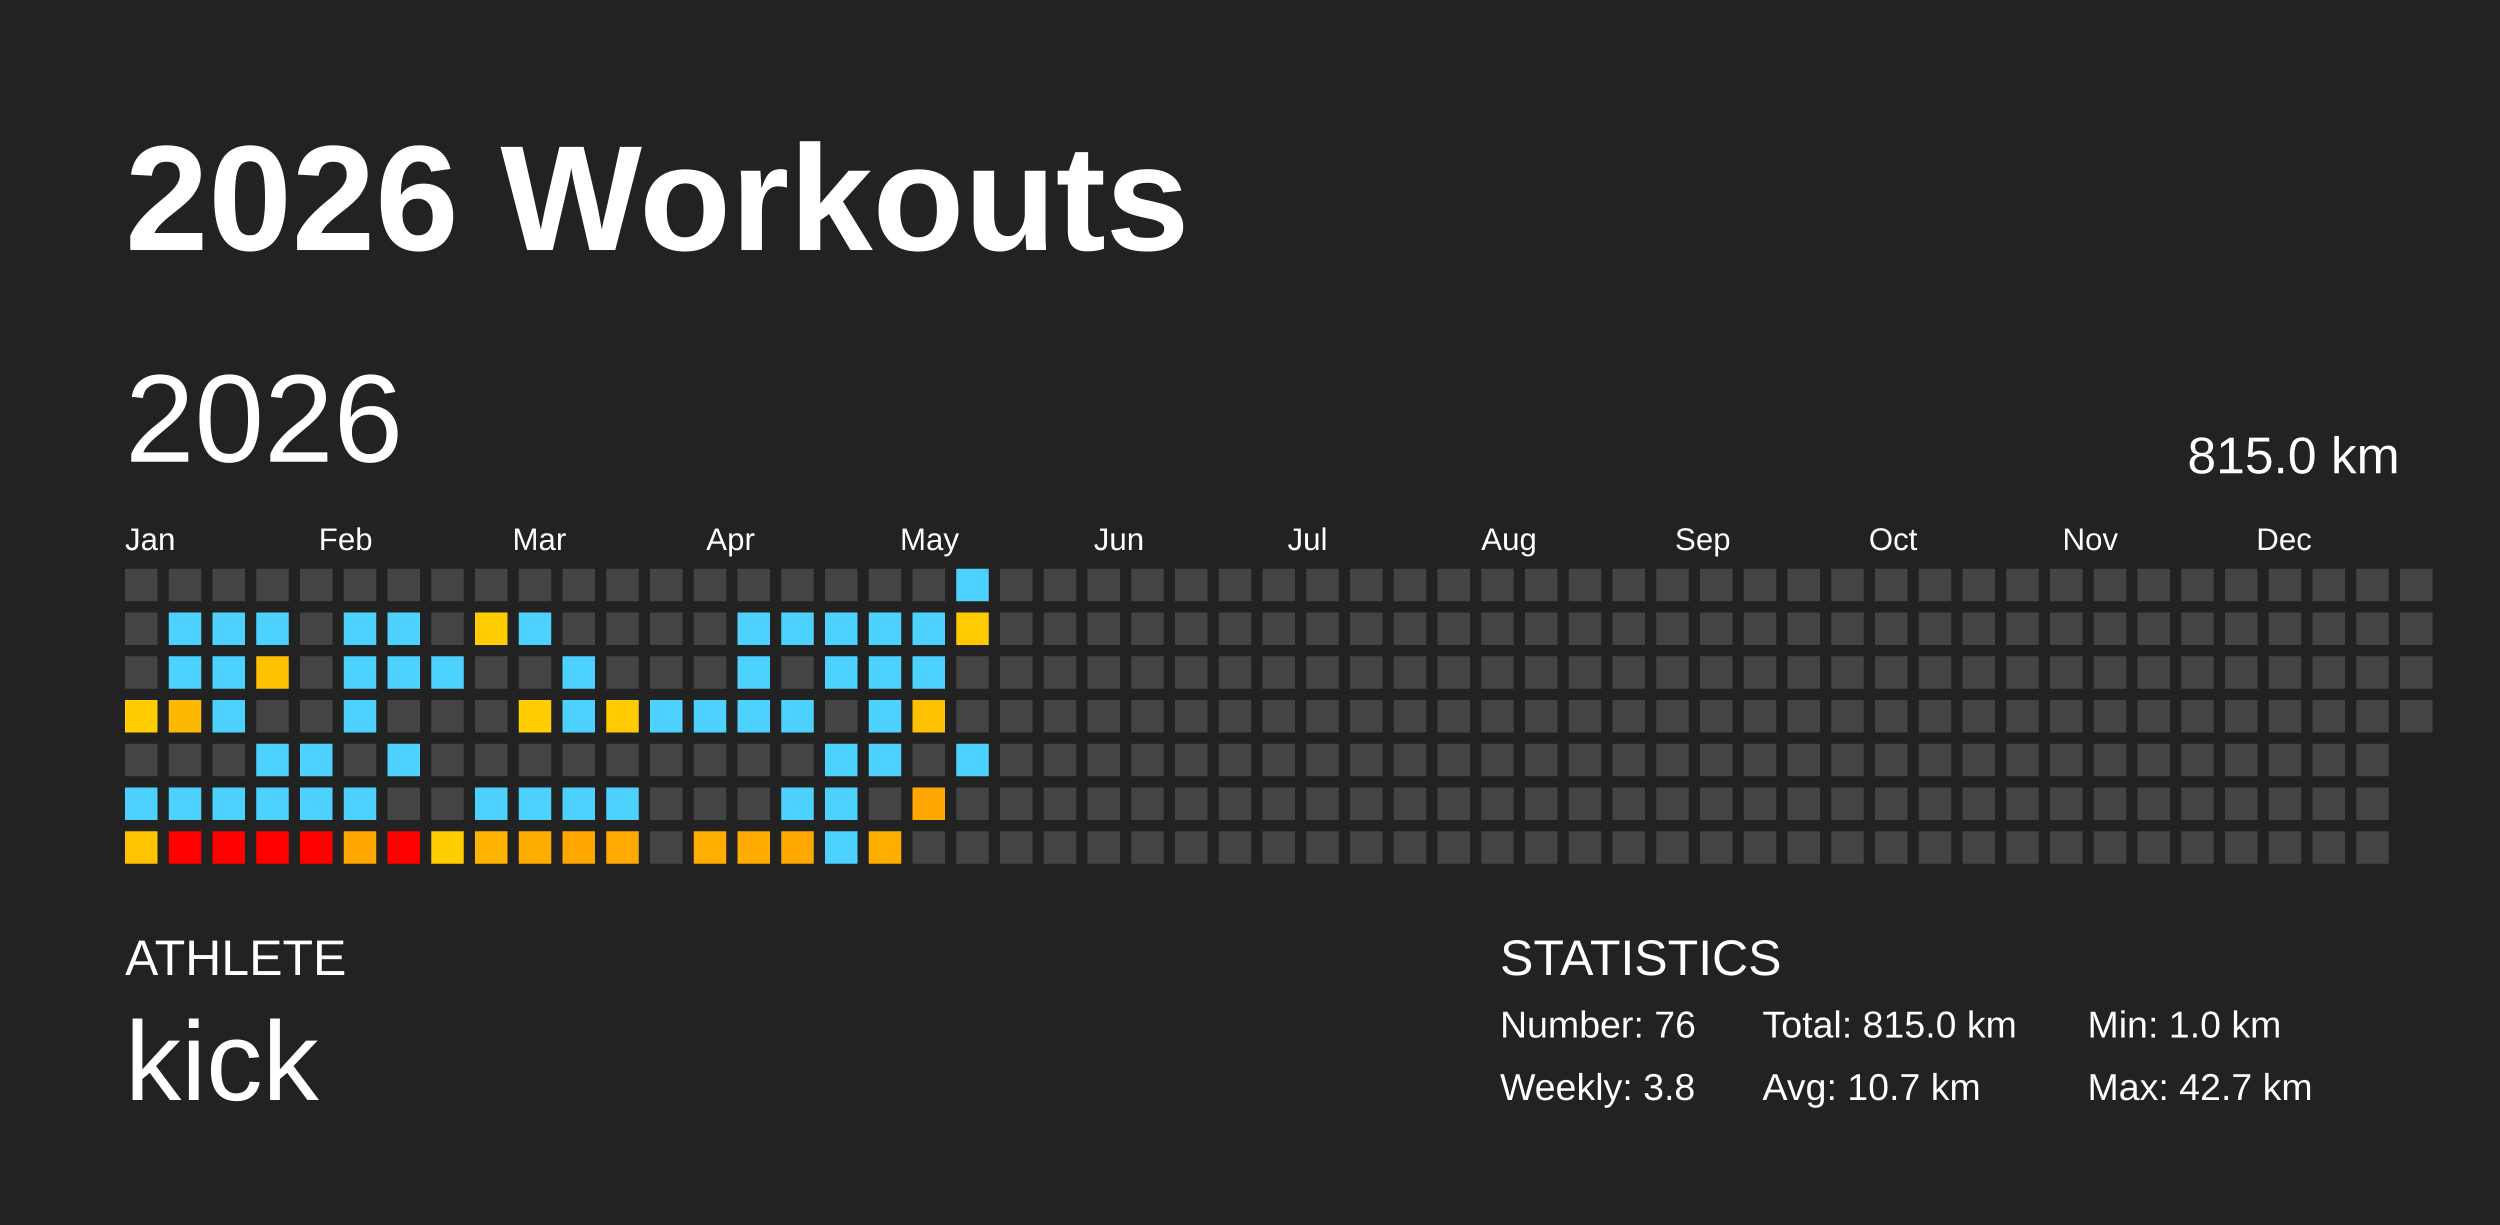
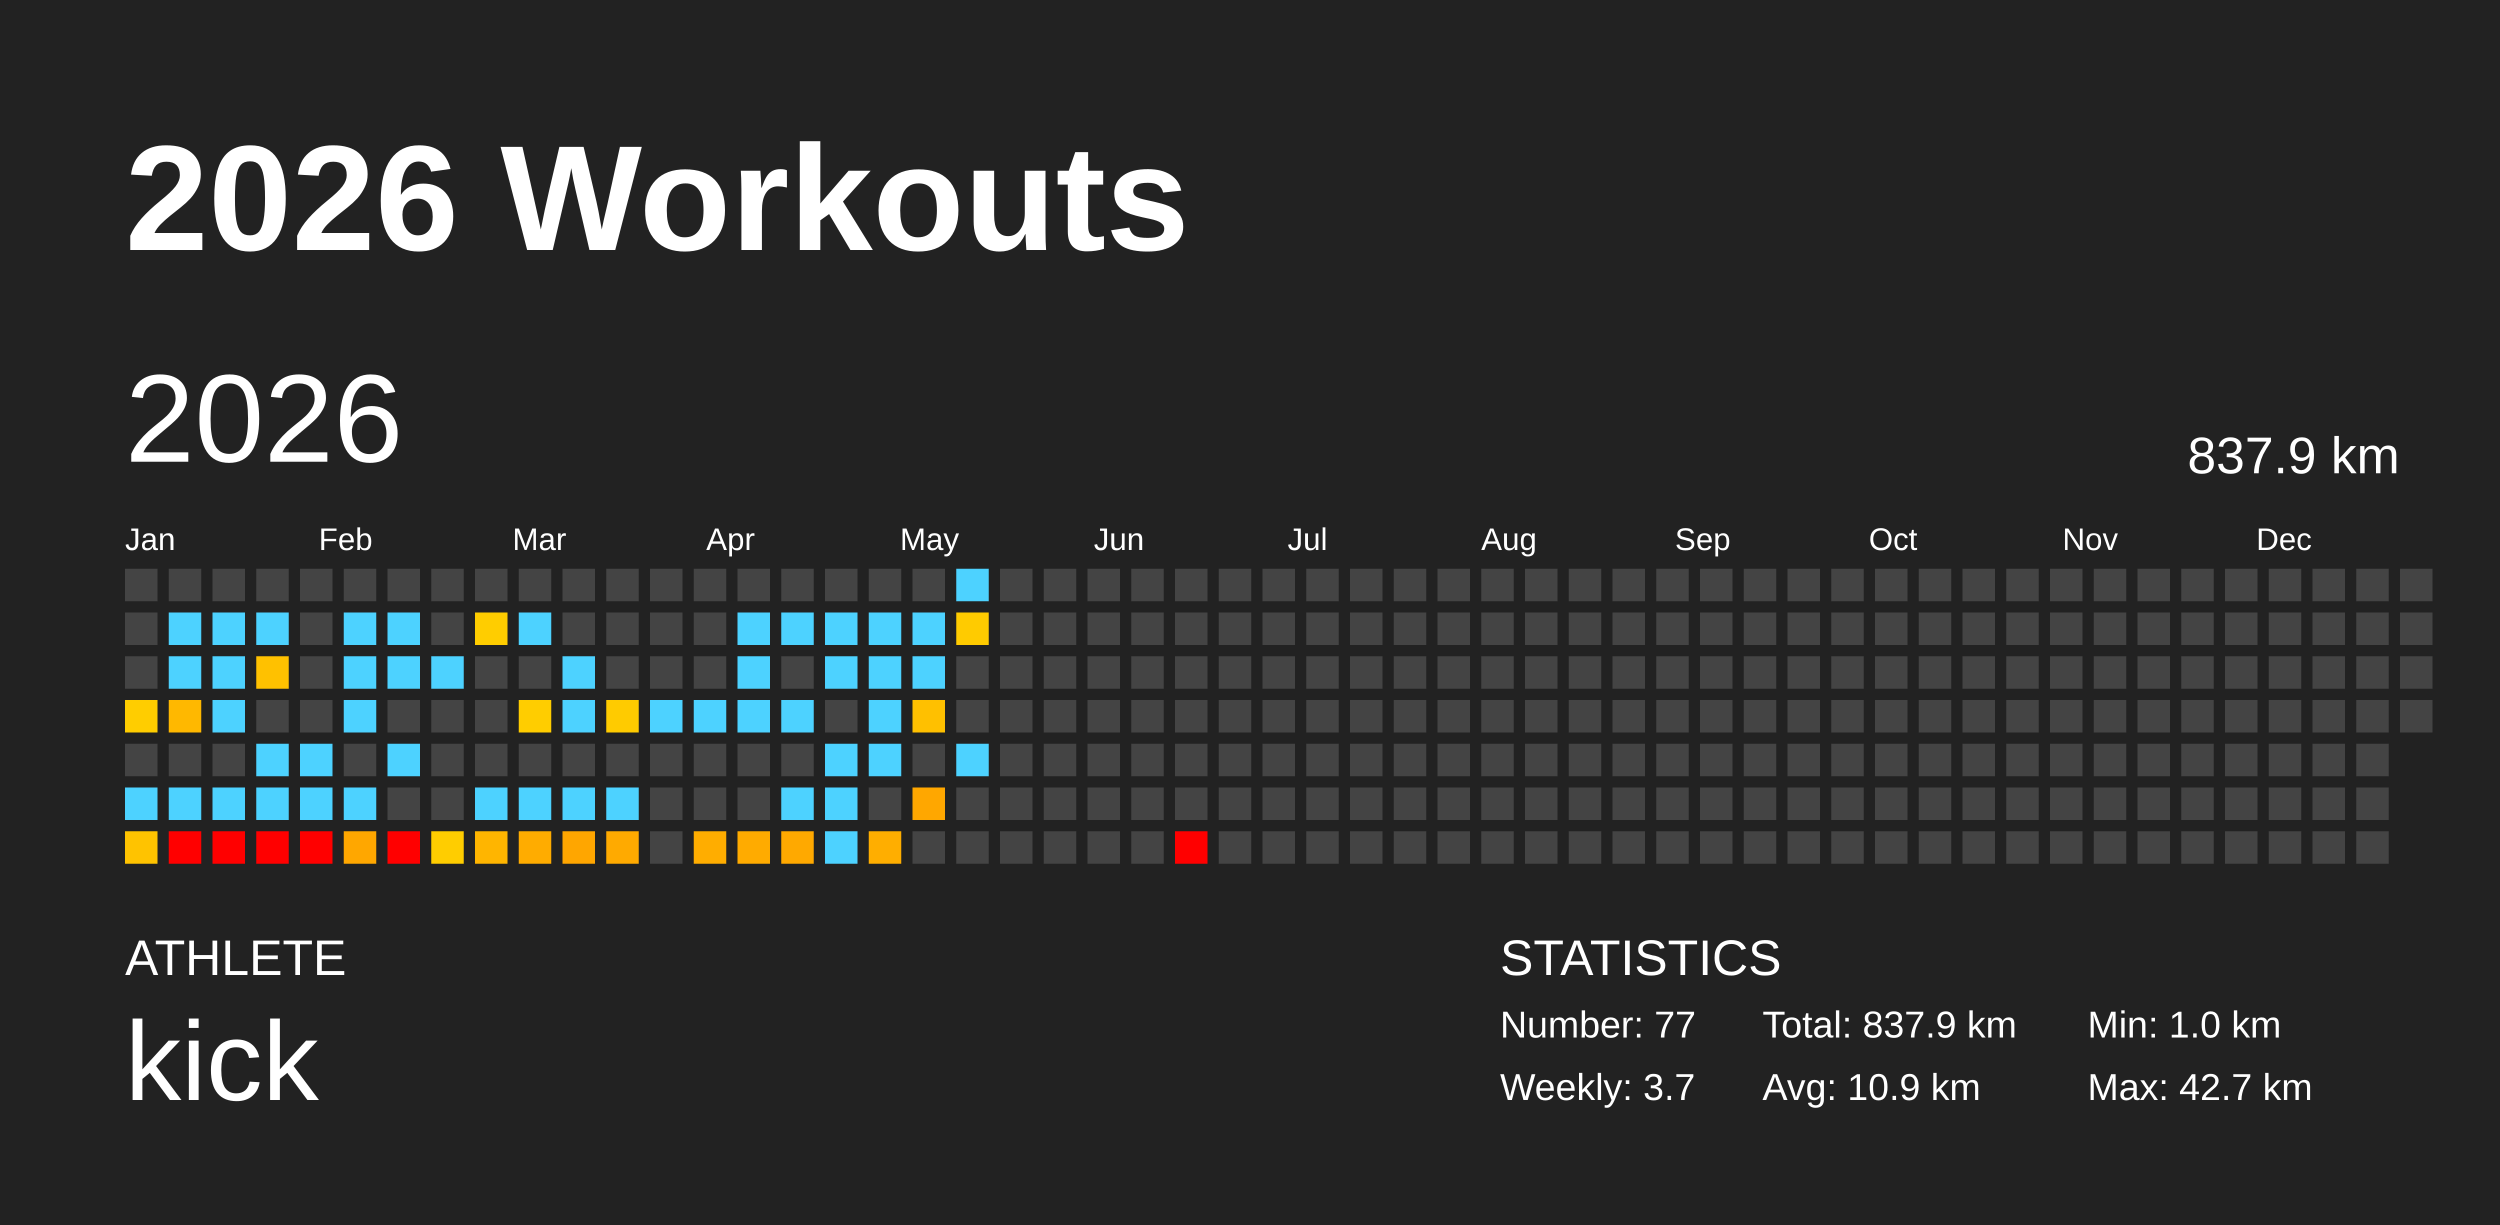
<svg xmlns="http://www.w3.org/2000/svg" baseProfile="full" height="98mm" version="1.1" viewBox="0,0,200,98" width="200mm">
  <defs />
  <rect fill="#222222" height="98" width="200" x="0" y="0" />
  <text fill="#FFFFFF" style="font-size:12px; font-family:Arial; font-weight:bold;" x="10" y="20">2026 Workouts</text>
  <text fill="#FFFFFF" style="font-size:4px; font-family:Arial" x="10" y="78">ATHLETE</text>
  <text fill="#FFFFFF" style="font-size:9px; font-family:Arial" x="10" y="88">kick</text>
  <text fill="#FFFFFF" style="font-size:4px; font-family:Arial" x="120" y="78">STATISTICS</text>
-   <text fill="#FFFFFF" style="font-size:3px; font-family:Arial" x="120" y="83">Number: 76</text>
-   <text fill="#FFFFFF" style="font-size:3px; font-family:Arial" x="120" y="88">Weekly: 3.8</text>
-   <text fill="#FFFFFF" style="font-size:3px; font-family:Arial" x="141" y="83">Total: 815.0 km</text>
-   <text fill="#FFFFFF" style="font-size:3px; font-family:Arial" x="141" y="88">Avg: 10.7 km</text>
+   <text fill="#FFFFFF" style="font-size:3px; font-family:Arial" x="120" y="83">Number: 77</text>
+   <text fill="#FFFFFF" style="font-size:3px; font-family:Arial" x="120" y="88">Weekly: 3.7</text>
+   <text fill="#FFFFFF" style="font-size:3px; font-family:Arial" x="141" y="83">Total: 837.9 km</text>
+   <text fill="#FFFFFF" style="font-size:3px; font-family:Arial" x="141" y="88">Avg: 10.9 km</text>
  <text fill="#FFFFFF" style="font-size:3px; font-family:Arial" x="167" y="83">Min: 1.0 km</text>
  <text fill="#FFFFFF" style="font-size:3px; font-family:Arial" x="167" y="88">Max: 42.7 km</text>
  <text dominant-baseline="hanging" fill="#FFFFFF" style="font-size:10.0px; font-family:Arial;" x="10" y="30">2026</text>
-   <text dominant-baseline="hanging" fill="#FFFFFF" style="font-size:4.125px; font-family:Arial;" x="175" y="35">815.0 km</text>
+   <text dominant-baseline="hanging" fill="#FFFFFF" style="font-size:4.125px; font-family:Arial;" x="175" y="35">837.9 km</text>
  <text fill="#FFFFFF" style="font-size:2.5px; font-family:Arial" x="10.0" y="44">Jan</text>
  <text fill="#FFFFFF" style="font-size:2.5px; font-family:Arial" x="25.5" y="44">Feb</text>
  <text fill="#FFFFFF" style="font-size:2.5px; font-family:Arial" x="41.0" y="44">Mar</text>
  <text fill="#FFFFFF" style="font-size:2.5px; font-family:Arial" x="56.5" y="44">Apr</text>
  <text fill="#FFFFFF" style="font-size:2.5px; font-family:Arial" x="72.0" y="44">May</text>
  <text fill="#FFFFFF" style="font-size:2.5px; font-family:Arial" x="87.5" y="44">Jun</text>
  <text fill="#FFFFFF" style="font-size:2.5px; font-family:Arial" x="103.0" y="44">Jul</text>
  <text fill="#FFFFFF" style="font-size:2.5px; font-family:Arial" x="118.5" y="44">Aug</text>
  <text fill="#FFFFFF" style="font-size:2.5px; font-family:Arial" x="134.0" y="44">Sep</text>
  <text fill="#FFFFFF" style="font-size:2.5px; font-family:Arial" x="149.5" y="44">Oct</text>
  <text fill="#FFFFFF" style="font-size:2.5px; font-family:Arial" x="165.0" y="44">Nov</text>
  <text fill="#FFFFFF" style="font-size:2.5px; font-family:Arial" x="180.5" y="44">Dec</text>
  <rect fill="#444444" height="2.6" width="2.6" x="10.0" y="45.5" />
  <rect fill="#444444" height="2.6" width="2.6" x="10.0" y="49.0" />
  <rect fill="#444444" height="2.6" width="2.6" x="10.0" y="52.5" />
  <rect fill="#ffcd00" height="2.6" width="2.6" x="10.0" y="56.0" />
  <rect fill="#444444" height="2.6" width="2.6" x="10.0" y="59.5" />
  <rect fill="#4dd2ff" height="2.6" width="2.6" x="10.0" y="63.0" />
  <rect fill="#ffc300" height="2.6" width="2.6" x="10.0" y="66.5" />
  <rect fill="#444444" height="2.6" width="2.6" x="13.5" y="45.5" />
  <rect fill="#4dd2ff" height="2.6" width="2.6" x="13.5" y="49.0" />
  <rect fill="#4dd2ff" height="2.6" width="2.6" x="13.5" y="52.5" />
  <rect fill="#ffb800" height="2.6" width="2.6" x="13.5" y="56.0" />
  <rect fill="#444444" height="2.6" width="2.6" x="13.5" y="59.5" />
  <rect fill="#4dd2ff" height="2.6" width="2.6" x="13.5" y="63.0" />
  <rect fill="red" height="2.6" width="2.6" x="13.5" y="66.5" />
  <rect fill="#444444" height="2.6" width="2.6" x="17.0" y="45.5" />
  <rect fill="#4dd2ff" height="2.6" width="2.6" x="17.0" y="49.0" />
  <rect fill="#4dd2ff" height="2.6" width="2.6" x="17.0" y="52.5" />
  <rect fill="#4dd2ff" height="2.6" width="2.6" x="17.0" y="56.0" />
  <rect fill="#444444" height="2.6" width="2.6" x="17.0" y="59.5" />
  <rect fill="#4dd2ff" height="2.6" width="2.6" x="17.0" y="63.0" />
  <rect fill="red" height="2.6" width="2.6" x="17.0" y="66.5" />
  <rect fill="#444444" height="2.6" width="2.6" x="20.5" y="45.5" />
  <rect fill="#4dd2ff" height="2.6" width="2.6" x="20.5" y="49.0" />
  <rect fill="#ffc100" height="2.6" width="2.6" x="20.5" y="52.5" />
  <rect fill="#444444" height="2.6" width="2.6" x="20.5" y="56.0" />
  <rect fill="#4dd2ff" height="2.6" width="2.6" x="20.5" y="59.5" />
  <rect fill="#4dd2ff" height="2.6" width="2.6" x="20.5" y="63.0" />
  <rect fill="red" height="2.6" width="2.6" x="20.5" y="66.5" />
  <rect fill="#444444" height="2.6" width="2.6" x="24.0" y="45.5" />
  <rect fill="#444444" height="2.6" width="2.6" x="24.0" y="49.0" />
  <rect fill="#444444" height="2.6" width="2.6" x="24.0" y="52.5" />
  <rect fill="#444444" height="2.6" width="2.6" x="24.0" y="56.0" />
  <rect fill="#4dd2ff" height="2.6" width="2.6" x="24.0" y="59.5" />
  <rect fill="#4dd2ff" height="2.6" width="2.6" x="24.0" y="63.0" />
  <rect fill="red" height="2.6" width="2.6" x="24.0" y="66.5" />
  <rect fill="#444444" height="2.6" width="2.6" x="27.5" y="45.5" />
  <rect fill="#4dd2ff" height="2.6" width="2.6" x="27.5" y="49.0" />
  <rect fill="#4dd2ff" height="2.6" width="2.6" x="27.5" y="52.5" />
  <rect fill="#4dd2ff" height="2.6" width="2.6" x="27.5" y="56.0" />
  <rect fill="#444444" height="2.6" width="2.6" x="27.5" y="59.5" />
  <rect fill="#4dd2ff" height="2.6" width="2.6" x="27.5" y="63.0" />
  <rect fill="#ffa700" height="2.6" width="2.6" x="27.5" y="66.5" />
  <rect fill="#444444" height="2.6" width="2.6" x="31.0" y="45.5" />
  <rect fill="#4dd2ff" height="2.6" width="2.6" x="31.0" y="49.0" />
  <rect fill="#4dd2ff" height="2.6" width="2.6" x="31.0" y="52.5" />
  <rect fill="#444444" height="2.6" width="2.6" x="31.0" y="56.0" />
  <rect fill="#4dd2ff" height="2.6" width="2.6" x="31.0" y="59.5" />
  <rect fill="#444444" height="2.6" width="2.6" x="31.0" y="63.0" />
  <rect fill="red" height="2.6" width="2.6" x="31.0" y="66.5" />
  <rect fill="#444444" height="2.6" width="2.6" x="34.5" y="45.5" />
  <rect fill="#444444" height="2.6" width="2.6" x="34.5" y="49.0" />
  <rect fill="#4dd2ff" height="2.6" width="2.6" x="34.5" y="52.5" />
  <rect fill="#444444" height="2.6" width="2.6" x="34.5" y="56.0" />
  <rect fill="#444444" height="2.6" width="2.6" x="34.5" y="59.5" />
  <rect fill="#444444" height="2.6" width="2.6" x="34.5" y="63.0" />
  <rect fill="#ffcd00" height="2.6" width="2.6" x="34.5" y="66.5" />
  <rect fill="#444444" height="2.6" width="2.6" x="38.0" y="45.5" />
  <rect fill="#ffcd00" height="2.6" width="2.6" x="38.0" y="49.0" />
  <rect fill="#444444" height="2.6" width="2.6" x="38.0" y="52.5" />
  <rect fill="#444444" height="2.6" width="2.6" x="38.0" y="56.0" />
  <rect fill="#444444" height="2.6" width="2.6" x="38.0" y="59.5" />
  <rect fill="#4dd2ff" height="2.6" width="2.6" x="38.0" y="63.0" />
  <rect fill="#ffb500" height="2.6" width="2.6" x="38.0" y="66.5" />
  <rect fill="#444444" height="2.6" width="2.6" x="41.5" y="45.5" />
  <rect fill="#4dd2ff" height="2.6" width="2.6" x="41.5" y="49.0" />
  <rect fill="#444444" height="2.6" width="2.6" x="41.5" y="52.5" />
  <rect fill="#ffcd00" height="2.6" width="2.6" x="41.5" y="56.0" />
  <rect fill="#444444" height="2.6" width="2.6" x="41.5" y="59.5" />
  <rect fill="#4dd2ff" height="2.6" width="2.6" x="41.5" y="63.0" />
  <rect fill="#ffac00" height="2.6" width="2.6" x="41.5" y="66.5" />
  <rect fill="#444444" height="2.6" width="2.6" x="45.0" y="45.5" />
  <rect fill="#444444" height="2.6" width="2.6" x="45.0" y="49.0" />
  <rect fill="#4dd2ff" height="2.6" width="2.6" x="45.0" y="52.5" />
  <rect fill="#4dd2ff" height="2.6" width="2.6" x="45.0" y="56.0" />
  <rect fill="#444444" height="2.6" width="2.6" x="45.0" y="59.5" />
  <rect fill="#4dd2ff" height="2.6" width="2.6" x="45.0" y="63.0" />
  <rect fill="#ffa600" height="2.6" width="2.6" x="45.0" y="66.5" />
  <rect fill="#444444" height="2.6" width="2.6" x="48.5" y="45.5" />
  <rect fill="#444444" height="2.6" width="2.6" x="48.5" y="49.0" />
  <rect fill="#444444" height="2.6" width="2.6" x="48.5" y="52.5" />
  <rect fill="#ffcb00" height="2.6" width="2.6" x="48.5" y="56.0" />
  <rect fill="#444444" height="2.6" width="2.6" x="48.5" y="59.5" />
  <rect fill="#4dd2ff" height="2.6" width="2.6" x="48.5" y="63.0" />
  <rect fill="#ffaa00" height="2.6" width="2.6" x="48.5" y="66.5" />
  <rect fill="#444444" height="2.6" width="2.6" x="52.0" y="45.5" />
  <rect fill="#444444" height="2.6" width="2.6" x="52.0" y="49.0" />
  <rect fill="#444444" height="2.6" width="2.6" x="52.0" y="52.5" />
  <rect fill="#4dd2ff" height="2.6" width="2.6" x="52.0" y="56.0" />
  <rect fill="#444444" height="2.6" width="2.6" x="52.0" y="59.5" />
  <rect fill="#444444" height="2.6" width="2.6" x="52.0" y="63.0" />
  <rect fill="#444444" height="2.6" width="2.6" x="52.0" y="66.5" />
  <rect fill="#444444" height="2.6" width="2.6" x="55.5" y="45.5" />
  <rect fill="#444444" height="2.6" width="2.6" x="55.5" y="49.0" />
  <rect fill="#444444" height="2.6" width="2.6" x="55.5" y="52.5" />
  <rect fill="#4dd2ff" height="2.6" width="2.6" x="55.5" y="56.0" />
  <rect fill="#444444" height="2.6" width="2.6" x="55.5" y="59.5" />
  <rect fill="#444444" height="2.6" width="2.6" x="55.5" y="63.0" />
  <rect fill="#ffad00" height="2.6" width="2.6" x="55.5" y="66.5" />
  <rect fill="#444444" height="2.6" width="2.6" x="59.0" y="45.5" />
  <rect fill="#4dd2ff" height="2.6" width="2.6" x="59.0" y="49.0" />
  <rect fill="#4dd2ff" height="2.6" width="2.6" x="59.0" y="52.5" />
  <rect fill="#4dd2ff" height="2.6" width="2.6" x="59.0" y="56.0" />
  <rect fill="#444444" height="2.6" width="2.6" x="59.0" y="59.5" />
  <rect fill="#444444" height="2.6" width="2.6" x="59.0" y="63.0" />
  <rect fill="#ffab00" height="2.6" width="2.6" x="59.0" y="66.5" />
  <rect fill="#444444" height="2.6" width="2.6" x="62.5" y="45.5" />
  <rect fill="#4dd2ff" height="2.6" width="2.6" x="62.5" y="49.0" />
  <rect fill="#444444" height="2.6" width="2.6" x="62.5" y="52.5" />
  <rect fill="#4dd2ff" height="2.6" width="2.6" x="62.5" y="56.0" />
  <rect fill="#444444" height="2.6" width="2.6" x="62.5" y="59.5" />
  <rect fill="#4dd2ff" height="2.6" width="2.6" x="62.5" y="63.0" />
  <rect fill="#ffa900" height="2.6" width="2.6" x="62.5" y="66.5" />
  <rect fill="#444444" height="2.6" width="2.6" x="66.0" y="45.5" />
  <rect fill="#4dd2ff" height="2.6" width="2.6" x="66.0" y="49.0" />
  <rect fill="#4dd2ff" height="2.6" width="2.6" x="66.0" y="52.5" />
  <rect fill="#444444" height="2.6" width="2.6" x="66.0" y="56.0" />
  <rect fill="#4dd2ff" height="2.6" width="2.6" x="66.0" y="59.5" />
  <rect fill="#4dd2ff" height="2.6" width="2.6" x="66.0" y="63.0" />
  <rect fill="#4dd2ff" height="2.6" width="2.6" x="66.0" y="66.5" />
  <rect fill="#444444" height="2.6" width="2.6" x="69.5" y="45.5" />
  <rect fill="#4dd2ff" height="2.6" width="2.6" x="69.5" y="49.0" />
  <rect fill="#4dd2ff" height="2.6" width="2.6" x="69.5" y="52.5" />
  <rect fill="#4dd2ff" height="2.6" width="2.6" x="69.5" y="56.0" />
  <rect fill="#4dd2ff" height="2.6" width="2.6" x="69.5" y="59.5" />
  <rect fill="#444444" height="2.6" width="2.6" x="69.5" y="63.0" />
  <rect fill="#ffae00" height="2.6" width="2.6" x="69.5" y="66.5" />
  <rect fill="#444444" height="2.6" width="2.6" x="73.0" y="45.5" />
  <rect fill="#4dd2ff" height="2.6" width="2.6" x="73.0" y="49.0" />
  <rect fill="#4dd2ff" height="2.6" width="2.6" x="73.0" y="52.5" />
  <rect fill="#ffc000" height="2.6" width="2.6" x="73.0" y="56.0" />
  <rect fill="#444444" height="2.6" width="2.6" x="73.0" y="59.5" />
  <rect fill="#ffa700" height="2.6" width="2.6" x="73.0" y="63.0" />
  <rect fill="#444444" height="2.6" width="2.6" x="73.0" y="66.5" />
  <rect fill="#4dd2ff" height="2.6" width="2.6" x="76.5" y="45.5" />
  <rect fill="#ffcb00" height="2.6" width="2.6" x="76.5" y="49.0" />
  <rect fill="#444444" height="2.6" width="2.6" x="76.5" y="52.5" />
  <rect fill="#444444" height="2.6" width="2.6" x="76.5" y="56.0" />
  <rect fill="#4dd2ff" height="2.6" width="2.6" x="76.5" y="59.5" />
  <rect fill="#444444" height="2.6" width="2.6" x="76.5" y="63.0" />
  <rect fill="#444444" height="2.6" width="2.6" x="76.5" y="66.5" />
  <rect fill="#444444" height="2.6" width="2.6" x="80.0" y="45.5" />
  <rect fill="#444444" height="2.6" width="2.6" x="80.0" y="49.0" />
  <rect fill="#444444" height="2.6" width="2.6" x="80.0" y="52.5" />
  <rect fill="#444444" height="2.6" width="2.6" x="80.0" y="56.0" />
  <rect fill="#444444" height="2.6" width="2.6" x="80.0" y="59.5" />
  <rect fill="#444444" height="2.6" width="2.6" x="80.0" y="63.0" />
  <rect fill="#444444" height="2.6" width="2.6" x="80.0" y="66.5" />
  <rect fill="#444444" height="2.6" width="2.6" x="83.5" y="45.5" />
  <rect fill="#444444" height="2.6" width="2.6" x="83.5" y="49.0" />
  <rect fill="#444444" height="2.6" width="2.6" x="83.5" y="52.5" />
  <rect fill="#444444" height="2.6" width="2.6" x="83.5" y="56.0" />
  <rect fill="#444444" height="2.6" width="2.6" x="83.5" y="59.5" />
  <rect fill="#444444" height="2.6" width="2.6" x="83.5" y="63.0" />
  <rect fill="#444444" height="2.6" width="2.6" x="83.5" y="66.5" />
  <rect fill="#444444" height="2.6" width="2.6" x="87.0" y="45.5" />
  <rect fill="#444444" height="2.6" width="2.6" x="87.0" y="49.0" />
  <rect fill="#444444" height="2.6" width="2.6" x="87.0" y="52.5" />
  <rect fill="#444444" height="2.6" width="2.6" x="87.0" y="56.0" />
  <rect fill="#444444" height="2.6" width="2.6" x="87.0" y="59.5" />
  <rect fill="#444444" height="2.6" width="2.6" x="87.0" y="63.0" />
  <rect fill="#444444" height="2.6" width="2.6" x="87.0" y="66.5" />
  <rect fill="#444444" height="2.6" width="2.6" x="90.5" y="45.5" />
  <rect fill="#444444" height="2.6" width="2.6" x="90.5" y="49.0" />
  <rect fill="#444444" height="2.6" width="2.6" x="90.5" y="52.5" />
  <rect fill="#444444" height="2.6" width="2.6" x="90.5" y="56.0" />
  <rect fill="#444444" height="2.6" width="2.6" x="90.5" y="59.5" />
  <rect fill="#444444" height="2.6" width="2.6" x="90.5" y="63.0" />
  <rect fill="#444444" height="2.6" width="2.6" x="90.5" y="66.5" />
  <rect fill="#444444" height="2.6" width="2.6" x="94.0" y="45.5" />
  <rect fill="#444444" height="2.6" width="2.6" x="94.0" y="49.0" />
  <rect fill="#444444" height="2.6" width="2.6" x="94.0" y="52.5" />
  <rect fill="#444444" height="2.6" width="2.6" x="94.0" y="56.0" />
  <rect fill="#444444" height="2.6" width="2.6" x="94.0" y="59.5" />
  <rect fill="#444444" height="2.6" width="2.6" x="94.0" y="63.0" />
-   <rect fill="#444444" height="2.6" width="2.6" x="94.0" y="66.5" />
+   <rect fill="red" height="2.6" width="2.6" x="94.0" y="66.5" />
  <rect fill="#444444" height="2.6" width="2.6" x="97.5" y="45.5" />
  <rect fill="#444444" height="2.6" width="2.6" x="97.5" y="49.0" />
  <rect fill="#444444" height="2.6" width="2.6" x="97.5" y="52.5" />
  <rect fill="#444444" height="2.6" width="2.6" x="97.5" y="56.0" />
  <rect fill="#444444" height="2.6" width="2.6" x="97.5" y="59.5" />
  <rect fill="#444444" height="2.6" width="2.6" x="97.5" y="63.0" />
  <rect fill="#444444" height="2.6" width="2.6" x="97.5" y="66.5" />
  <rect fill="#444444" height="2.6" width="2.6" x="101.0" y="45.5" />
  <rect fill="#444444" height="2.6" width="2.6" x="101.0" y="49.0" />
  <rect fill="#444444" height="2.6" width="2.6" x="101.0" y="52.5" />
  <rect fill="#444444" height="2.6" width="2.6" x="101.0" y="56.0" />
  <rect fill="#444444" height="2.6" width="2.6" x="101.0" y="59.5" />
  <rect fill="#444444" height="2.6" width="2.6" x="101.0" y="63.0" />
  <rect fill="#444444" height="2.6" width="2.6" x="101.0" y="66.5" />
  <rect fill="#444444" height="2.6" width="2.6" x="104.5" y="45.5" />
  <rect fill="#444444" height="2.6" width="2.6" x="104.5" y="49.0" />
  <rect fill="#444444" height="2.6" width="2.6" x="104.5" y="52.5" />
  <rect fill="#444444" height="2.6" width="2.6" x="104.5" y="56.0" />
  <rect fill="#444444" height="2.6" width="2.6" x="104.5" y="59.5" />
  <rect fill="#444444" height="2.6" width="2.6" x="104.5" y="63.0" />
  <rect fill="#444444" height="2.6" width="2.6" x="104.5" y="66.5" />
  <rect fill="#444444" height="2.6" width="2.6" x="108.0" y="45.5" />
  <rect fill="#444444" height="2.6" width="2.6" x="108.0" y="49.0" />
  <rect fill="#444444" height="2.6" width="2.6" x="108.0" y="52.5" />
  <rect fill="#444444" height="2.6" width="2.6" x="108.0" y="56.0" />
  <rect fill="#444444" height="2.6" width="2.6" x="108.0" y="59.5" />
  <rect fill="#444444" height="2.6" width="2.6" x="108.0" y="63.0" />
  <rect fill="#444444" height="2.6" width="2.6" x="108.0" y="66.5" />
  <rect fill="#444444" height="2.6" width="2.6" x="111.5" y="45.5" />
  <rect fill="#444444" height="2.6" width="2.6" x="111.5" y="49.0" />
  <rect fill="#444444" height="2.6" width="2.6" x="111.5" y="52.5" />
  <rect fill="#444444" height="2.6" width="2.6" x="111.5" y="56.0" />
  <rect fill="#444444" height="2.6" width="2.6" x="111.5" y="59.5" />
  <rect fill="#444444" height="2.6" width="2.6" x="111.5" y="63.0" />
  <rect fill="#444444" height="2.6" width="2.6" x="111.5" y="66.5" />
  <rect fill="#444444" height="2.6" width="2.6" x="115.0" y="45.5" />
  <rect fill="#444444" height="2.6" width="2.6" x="115.0" y="49.0" />
  <rect fill="#444444" height="2.6" width="2.6" x="115.0" y="52.5" />
  <rect fill="#444444" height="2.6" width="2.6" x="115.0" y="56.0" />
  <rect fill="#444444" height="2.6" width="2.6" x="115.0" y="59.5" />
  <rect fill="#444444" height="2.6" width="2.6" x="115.0" y="63.0" />
  <rect fill="#444444" height="2.6" width="2.6" x="115.0" y="66.5" />
  <rect fill="#444444" height="2.6" width="2.6" x="118.5" y="45.5" />
  <rect fill="#444444" height="2.6" width="2.6" x="118.5" y="49.0" />
  <rect fill="#444444" height="2.6" width="2.6" x="118.5" y="52.5" />
  <rect fill="#444444" height="2.6" width="2.6" x="118.5" y="56.0" />
  <rect fill="#444444" height="2.6" width="2.6" x="118.5" y="59.5" />
  <rect fill="#444444" height="2.6" width="2.6" x="118.5" y="63.0" />
  <rect fill="#444444" height="2.6" width="2.6" x="118.5" y="66.5" />
  <rect fill="#444444" height="2.6" width="2.6" x="122.0" y="45.5" />
  <rect fill="#444444" height="2.6" width="2.6" x="122.0" y="49.0" />
  <rect fill="#444444" height="2.6" width="2.6" x="122.0" y="52.5" />
  <rect fill="#444444" height="2.6" width="2.6" x="122.0" y="56.0" />
  <rect fill="#444444" height="2.6" width="2.6" x="122.0" y="59.5" />
  <rect fill="#444444" height="2.6" width="2.6" x="122.0" y="63.0" />
  <rect fill="#444444" height="2.6" width="2.6" x="122.0" y="66.5" />
  <rect fill="#444444" height="2.6" width="2.6" x="125.5" y="45.5" />
  <rect fill="#444444" height="2.6" width="2.6" x="125.5" y="49.0" />
  <rect fill="#444444" height="2.6" width="2.6" x="125.5" y="52.5" />
  <rect fill="#444444" height="2.6" width="2.6" x="125.5" y="56.0" />
  <rect fill="#444444" height="2.6" width="2.6" x="125.5" y="59.5" />
  <rect fill="#444444" height="2.6" width="2.6" x="125.5" y="63.0" />
  <rect fill="#444444" height="2.6" width="2.6" x="125.5" y="66.5" />
  <rect fill="#444444" height="2.6" width="2.6" x="129.0" y="45.5" />
  <rect fill="#444444" height="2.6" width="2.6" x="129.0" y="49.0" />
  <rect fill="#444444" height="2.6" width="2.6" x="129.0" y="52.5" />
  <rect fill="#444444" height="2.6" width="2.6" x="129.0" y="56.0" />
  <rect fill="#444444" height="2.6" width="2.6" x="129.0" y="59.5" />
  <rect fill="#444444" height="2.6" width="2.6" x="129.0" y="63.0" />
  <rect fill="#444444" height="2.6" width="2.6" x="129.0" y="66.5" />
  <rect fill="#444444" height="2.6" width="2.6" x="132.5" y="45.5" />
  <rect fill="#444444" height="2.6" width="2.6" x="132.5" y="49.0" />
  <rect fill="#444444" height="2.6" width="2.6" x="132.5" y="52.5" />
  <rect fill="#444444" height="2.6" width="2.6" x="132.5" y="56.0" />
  <rect fill="#444444" height="2.6" width="2.6" x="132.5" y="59.5" />
  <rect fill="#444444" height="2.6" width="2.6" x="132.5" y="63.0" />
  <rect fill="#444444" height="2.6" width="2.6" x="132.5" y="66.5" />
  <rect fill="#444444" height="2.6" width="2.6" x="136.0" y="45.5" />
  <rect fill="#444444" height="2.6" width="2.6" x="136.0" y="49.0" />
  <rect fill="#444444" height="2.6" width="2.6" x="136.0" y="52.5" />
  <rect fill="#444444" height="2.6" width="2.6" x="136.0" y="56.0" />
  <rect fill="#444444" height="2.6" width="2.6" x="136.0" y="59.5" />
  <rect fill="#444444" height="2.6" width="2.6" x="136.0" y="63.0" />
  <rect fill="#444444" height="2.6" width="2.6" x="136.0" y="66.5" />
  <rect fill="#444444" height="2.6" width="2.6" x="139.5" y="45.5" />
  <rect fill="#444444" height="2.6" width="2.6" x="139.5" y="49.0" />
  <rect fill="#444444" height="2.6" width="2.6" x="139.5" y="52.5" />
  <rect fill="#444444" height="2.6" width="2.6" x="139.5" y="56.0" />
  <rect fill="#444444" height="2.6" width="2.6" x="139.5" y="59.5" />
  <rect fill="#444444" height="2.6" width="2.6" x="139.5" y="63.0" />
  <rect fill="#444444" height="2.6" width="2.6" x="139.5" y="66.5" />
  <rect fill="#444444" height="2.6" width="2.6" x="143.0" y="45.5" />
  <rect fill="#444444" height="2.6" width="2.6" x="143.0" y="49.0" />
  <rect fill="#444444" height="2.6" width="2.6" x="143.0" y="52.5" />
  <rect fill="#444444" height="2.6" width="2.6" x="143.0" y="56.0" />
  <rect fill="#444444" height="2.6" width="2.6" x="143.0" y="59.5" />
  <rect fill="#444444" height="2.6" width="2.6" x="143.0" y="63.0" />
  <rect fill="#444444" height="2.6" width="2.6" x="143.0" y="66.5" />
  <rect fill="#444444" height="2.6" width="2.6" x="146.5" y="45.5" />
  <rect fill="#444444" height="2.6" width="2.6" x="146.5" y="49.0" />
  <rect fill="#444444" height="2.6" width="2.6" x="146.5" y="52.5" />
  <rect fill="#444444" height="2.6" width="2.6" x="146.5" y="56.0" />
  <rect fill="#444444" height="2.6" width="2.6" x="146.5" y="59.5" />
  <rect fill="#444444" height="2.6" width="2.6" x="146.5" y="63.0" />
  <rect fill="#444444" height="2.6" width="2.6" x="146.5" y="66.5" />
  <rect fill="#444444" height="2.6" width="2.6" x="150.0" y="45.5" />
  <rect fill="#444444" height="2.6" width="2.6" x="150.0" y="49.0" />
  <rect fill="#444444" height="2.6" width="2.6" x="150.0" y="52.5" />
  <rect fill="#444444" height="2.6" width="2.6" x="150.0" y="56.0" />
  <rect fill="#444444" height="2.6" width="2.6" x="150.0" y="59.5" />
  <rect fill="#444444" height="2.6" width="2.6" x="150.0" y="63.0" />
  <rect fill="#444444" height="2.6" width="2.6" x="150.0" y="66.5" />
  <rect fill="#444444" height="2.6" width="2.6" x="153.5" y="45.5" />
  <rect fill="#444444" height="2.6" width="2.6" x="153.5" y="49.0" />
  <rect fill="#444444" height="2.6" width="2.6" x="153.5" y="52.5" />
  <rect fill="#444444" height="2.6" width="2.6" x="153.5" y="56.0" />
  <rect fill="#444444" height="2.6" width="2.6" x="153.5" y="59.5" />
  <rect fill="#444444" height="2.6" width="2.6" x="153.5" y="63.0" />
  <rect fill="#444444" height="2.6" width="2.6" x="153.5" y="66.5" />
  <rect fill="#444444" height="2.6" width="2.6" x="157.0" y="45.5" />
  <rect fill="#444444" height="2.6" width="2.6" x="157.0" y="49.0" />
  <rect fill="#444444" height="2.6" width="2.6" x="157.0" y="52.5" />
  <rect fill="#444444" height="2.6" width="2.6" x="157.0" y="56.0" />
  <rect fill="#444444" height="2.6" width="2.6" x="157.0" y="59.5" />
  <rect fill="#444444" height="2.6" width="2.6" x="157.0" y="63.0" />
  <rect fill="#444444" height="2.6" width="2.6" x="157.0" y="66.5" />
  <rect fill="#444444" height="2.6" width="2.6" x="160.5" y="45.5" />
  <rect fill="#444444" height="2.6" width="2.6" x="160.5" y="49.0" />
  <rect fill="#444444" height="2.6" width="2.6" x="160.5" y="52.5" />
  <rect fill="#444444" height="2.6" width="2.6" x="160.5" y="56.0" />
  <rect fill="#444444" height="2.6" width="2.6" x="160.5" y="59.5" />
  <rect fill="#444444" height="2.6" width="2.6" x="160.5" y="63.0" />
  <rect fill="#444444" height="2.6" width="2.6" x="160.5" y="66.5" />
  <rect fill="#444444" height="2.6" width="2.6" x="164.0" y="45.5" />
  <rect fill="#444444" height="2.6" width="2.6" x="164.0" y="49.0" />
  <rect fill="#444444" height="2.6" width="2.6" x="164.0" y="52.5" />
  <rect fill="#444444" height="2.6" width="2.6" x="164.0" y="56.0" />
  <rect fill="#444444" height="2.6" width="2.6" x="164.0" y="59.5" />
  <rect fill="#444444" height="2.6" width="2.6" x="164.0" y="63.0" />
  <rect fill="#444444" height="2.6" width="2.6" x="164.0" y="66.5" />
  <rect fill="#444444" height="2.6" width="2.6" x="167.5" y="45.5" />
  <rect fill="#444444" height="2.6" width="2.6" x="167.5" y="49.0" />
  <rect fill="#444444" height="2.6" width="2.6" x="167.5" y="52.5" />
  <rect fill="#444444" height="2.6" width="2.6" x="167.5" y="56.0" />
  <rect fill="#444444" height="2.6" width="2.6" x="167.5" y="59.5" />
  <rect fill="#444444" height="2.6" width="2.6" x="167.5" y="63.0" />
  <rect fill="#444444" height="2.6" width="2.6" x="167.5" y="66.5" />
  <rect fill="#444444" height="2.6" width="2.6" x="171.0" y="45.5" />
  <rect fill="#444444" height="2.6" width="2.6" x="171.0" y="49.0" />
  <rect fill="#444444" height="2.6" width="2.6" x="171.0" y="52.5" />
  <rect fill="#444444" height="2.6" width="2.6" x="171.0" y="56.0" />
  <rect fill="#444444" height="2.6" width="2.6" x="171.0" y="59.5" />
  <rect fill="#444444" height="2.6" width="2.6" x="171.0" y="63.0" />
  <rect fill="#444444" height="2.6" width="2.6" x="171.0" y="66.5" />
  <rect fill="#444444" height="2.6" width="2.6" x="174.5" y="45.5" />
  <rect fill="#444444" height="2.6" width="2.6" x="174.5" y="49.0" />
  <rect fill="#444444" height="2.6" width="2.6" x="174.5" y="52.5" />
  <rect fill="#444444" height="2.6" width="2.6" x="174.5" y="56.0" />
  <rect fill="#444444" height="2.6" width="2.6" x="174.5" y="59.5" />
  <rect fill="#444444" height="2.6" width="2.6" x="174.5" y="63.0" />
  <rect fill="#444444" height="2.6" width="2.6" x="174.5" y="66.5" />
  <rect fill="#444444" height="2.6" width="2.6" x="178.0" y="45.5" />
  <rect fill="#444444" height="2.6" width="2.6" x="178.0" y="49.0" />
  <rect fill="#444444" height="2.6" width="2.6" x="178.0" y="52.5" />
  <rect fill="#444444" height="2.6" width="2.6" x="178.0" y="56.0" />
  <rect fill="#444444" height="2.6" width="2.6" x="178.0" y="59.5" />
  <rect fill="#444444" height="2.6" width="2.6" x="178.0" y="63.0" />
  <rect fill="#444444" height="2.6" width="2.6" x="178.0" y="66.5" />
  <rect fill="#444444" height="2.6" width="2.6" x="181.5" y="45.5" />
  <rect fill="#444444" height="2.6" width="2.6" x="181.5" y="49.0" />
  <rect fill="#444444" height="2.6" width="2.6" x="181.5" y="52.5" />
  <rect fill="#444444" height="2.6" width="2.6" x="181.5" y="56.0" />
  <rect fill="#444444" height="2.6" width="2.6" x="181.5" y="59.5" />
  <rect fill="#444444" height="2.6" width="2.6" x="181.5" y="63.0" />
  <rect fill="#444444" height="2.6" width="2.6" x="181.5" y="66.5" />
  <rect fill="#444444" height="2.6" width="2.6" x="185.0" y="45.5" />
  <rect fill="#444444" height="2.6" width="2.6" x="185.0" y="49.0" />
  <rect fill="#444444" height="2.6" width="2.6" x="185.0" y="52.5" />
  <rect fill="#444444" height="2.6" width="2.6" x="185.0" y="56.0" />
  <rect fill="#444444" height="2.6" width="2.6" x="185.0" y="59.5" />
  <rect fill="#444444" height="2.6" width="2.6" x="185.0" y="63.0" />
  <rect fill="#444444" height="2.6" width="2.6" x="185.0" y="66.5" />
  <rect fill="#444444" height="2.6" width="2.6" x="188.5" y="45.5" />
  <rect fill="#444444" height="2.6" width="2.6" x="188.5" y="49.0" />
  <rect fill="#444444" height="2.6" width="2.6" x="188.5" y="52.5" />
  <rect fill="#444444" height="2.6" width="2.6" x="188.5" y="56.0" />
  <rect fill="#444444" height="2.6" width="2.6" x="188.5" y="59.5" />
  <rect fill="#444444" height="2.6" width="2.6" x="188.5" y="63.0" />
  <rect fill="#444444" height="2.6" width="2.6" x="188.5" y="66.5" />
  <rect fill="#444444" height="2.6" width="2.6" x="192.0" y="45.5" />
  <rect fill="#444444" height="2.6" width="2.6" x="192.0" y="49.0" />
  <rect fill="#444444" height="2.6" width="2.6" x="192.0" y="52.5" />
  <rect fill="#444444" height="2.6" width="2.6" x="192.0" y="56.0" />
</svg>
